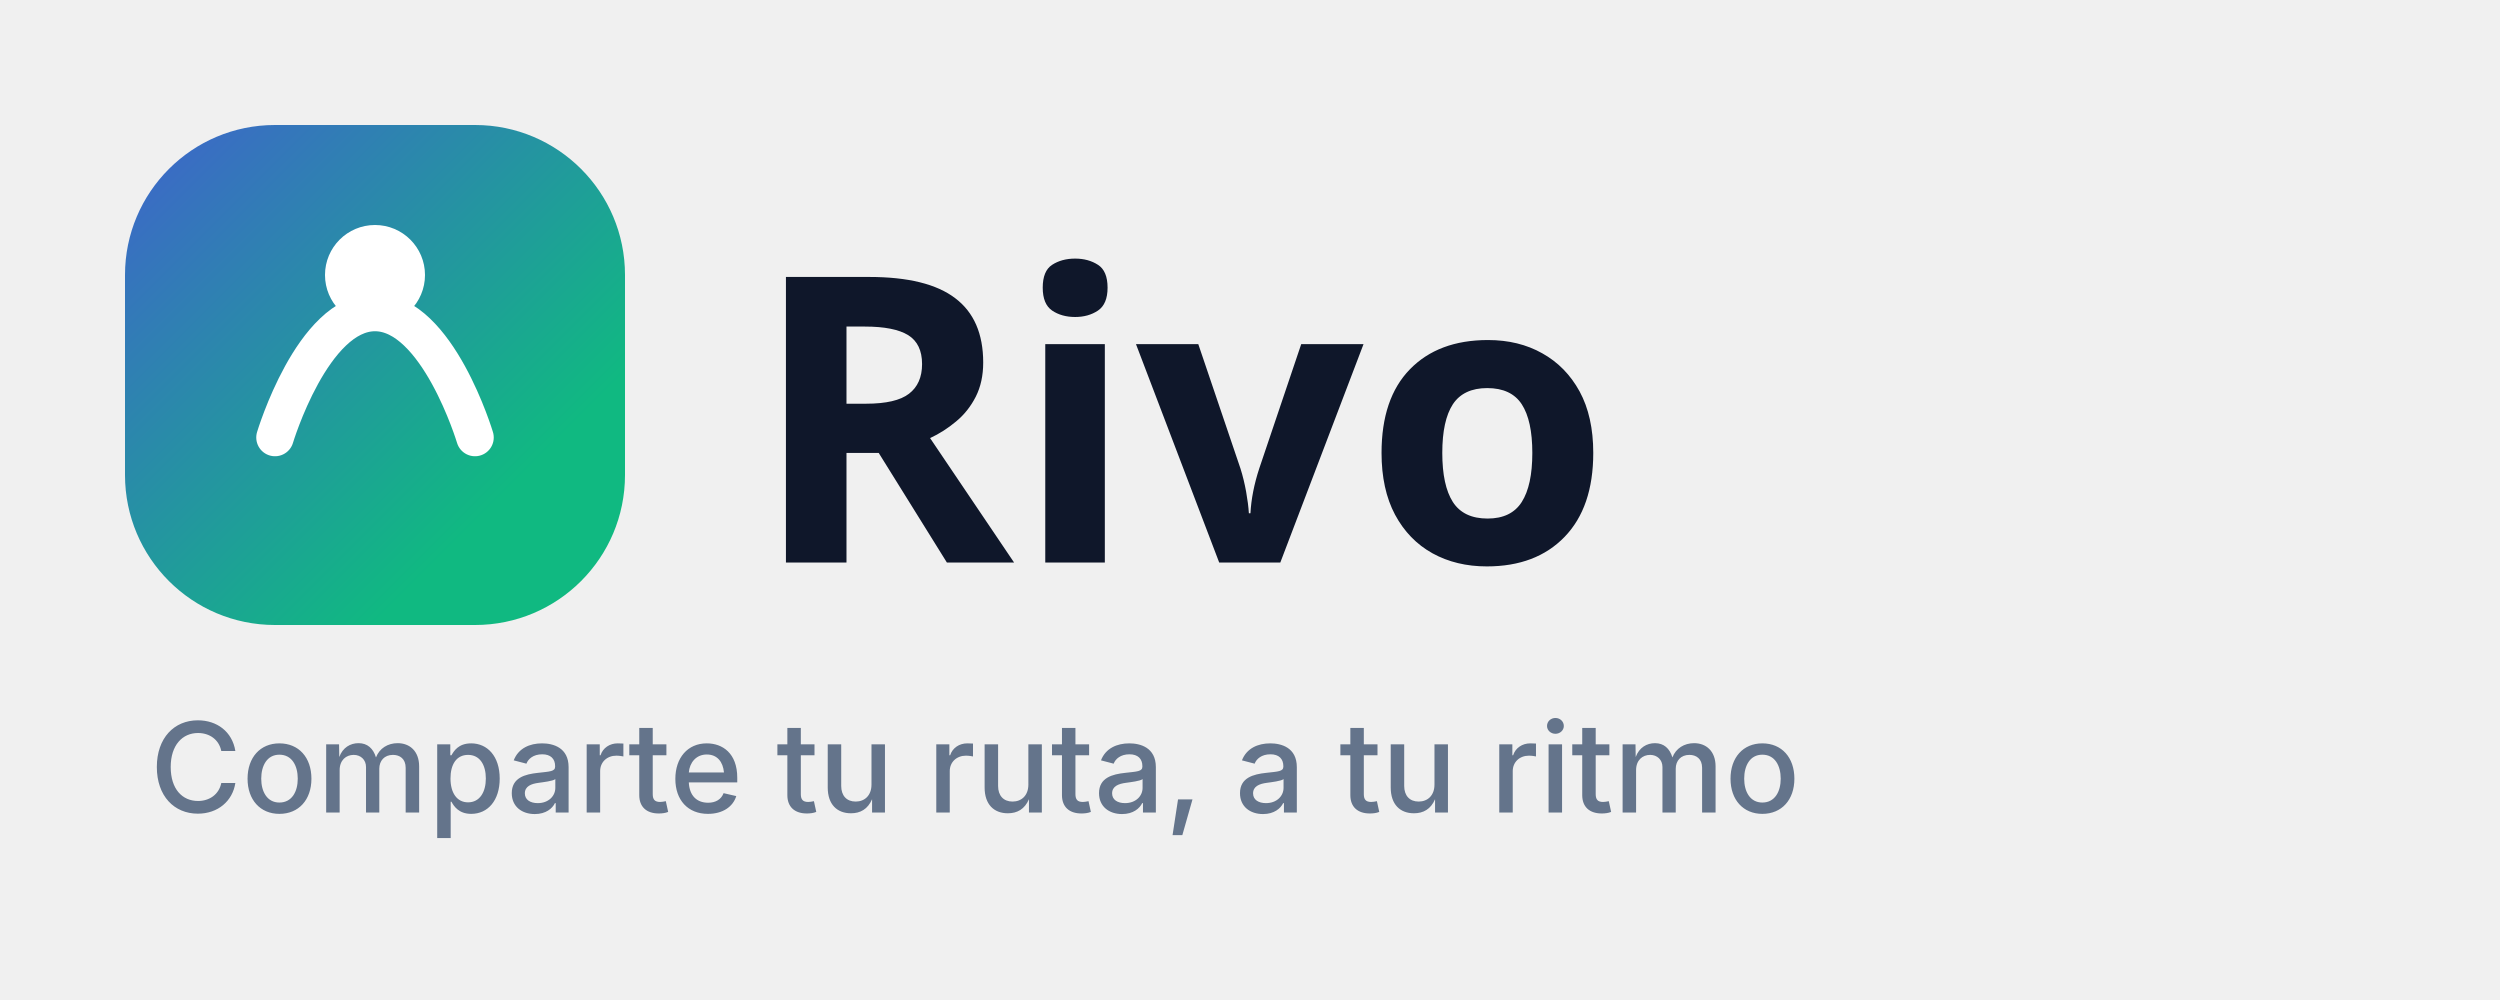
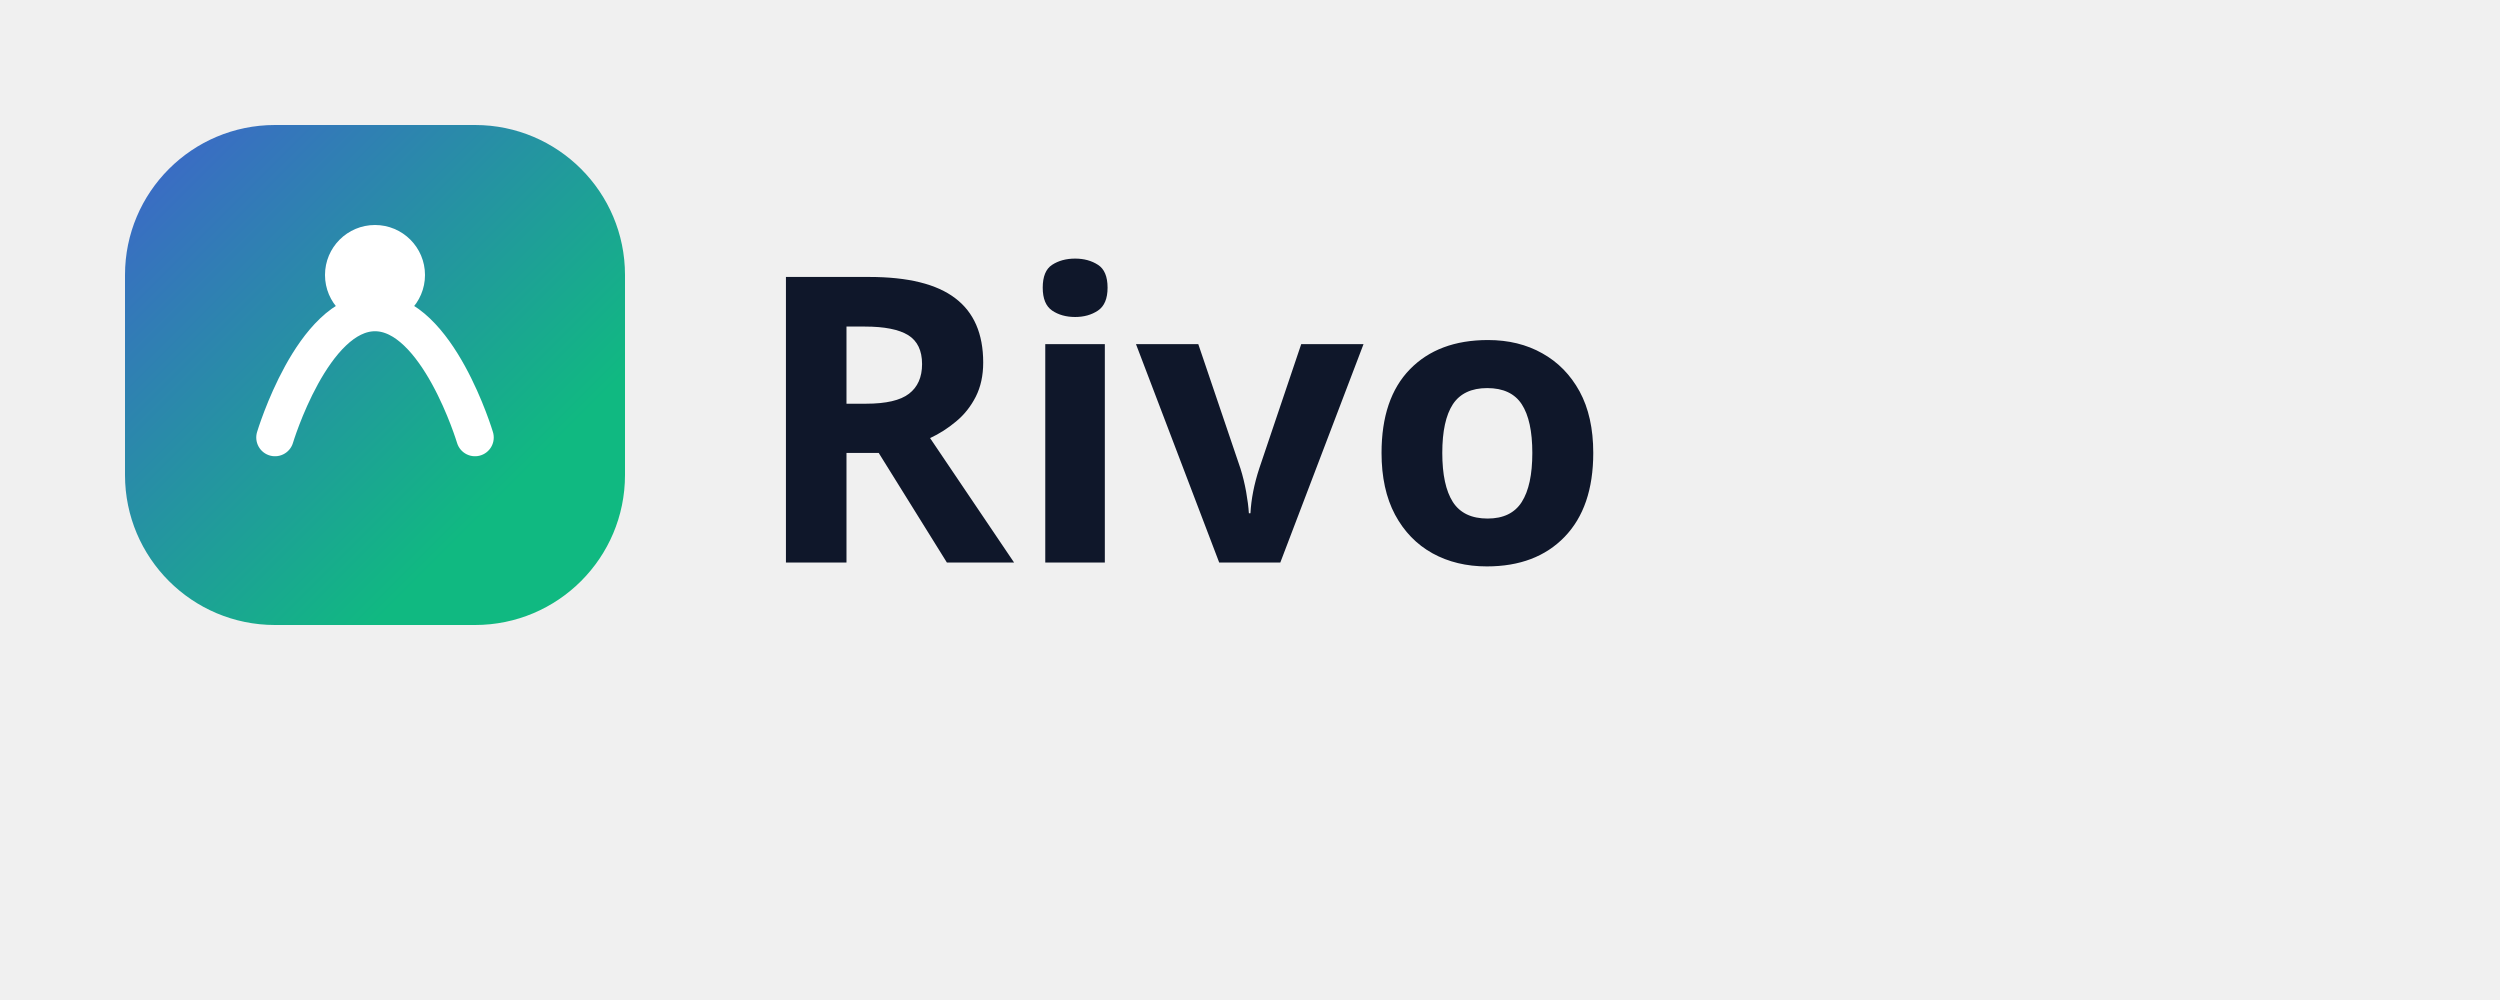
<svg xmlns="http://www.w3.org/2000/svg" width="200" height="80" viewBox="0 0 200 80" fill="none">
  <defs>
    <linearGradient id="gradientR" x1="0" y1="0" x2="40" y2="40" gradientUnits="userSpaceOnUse">
      <stop stop-color="#4f46e5" />
      <stop offset="1" stop-color="#10b981" />
    </linearGradient>
  </defs>
  <rect x="10" y="10" width="40" height="40" rx="12" fill="url(#gradientR)" />
  <path d="M22 35C22 35 25 25 30 25C35 25 38 35 38 35" stroke="white" stroke-width="3" stroke-linecap="round" />
  <circle cx="30" cy="22" r="4" fill="white" />
  <text x="60" y="45" font-family="Outfit, sans-serif" font-weight="800" font-size="32" fill="#0f172a">Rivo</text>
-   <text x="12" y="65" font-family="Inter, sans-serif" font-weight="500" font-size="10" fill="#64748b">Comparte tu ruta, a tu ritmo</text>
</svg>
